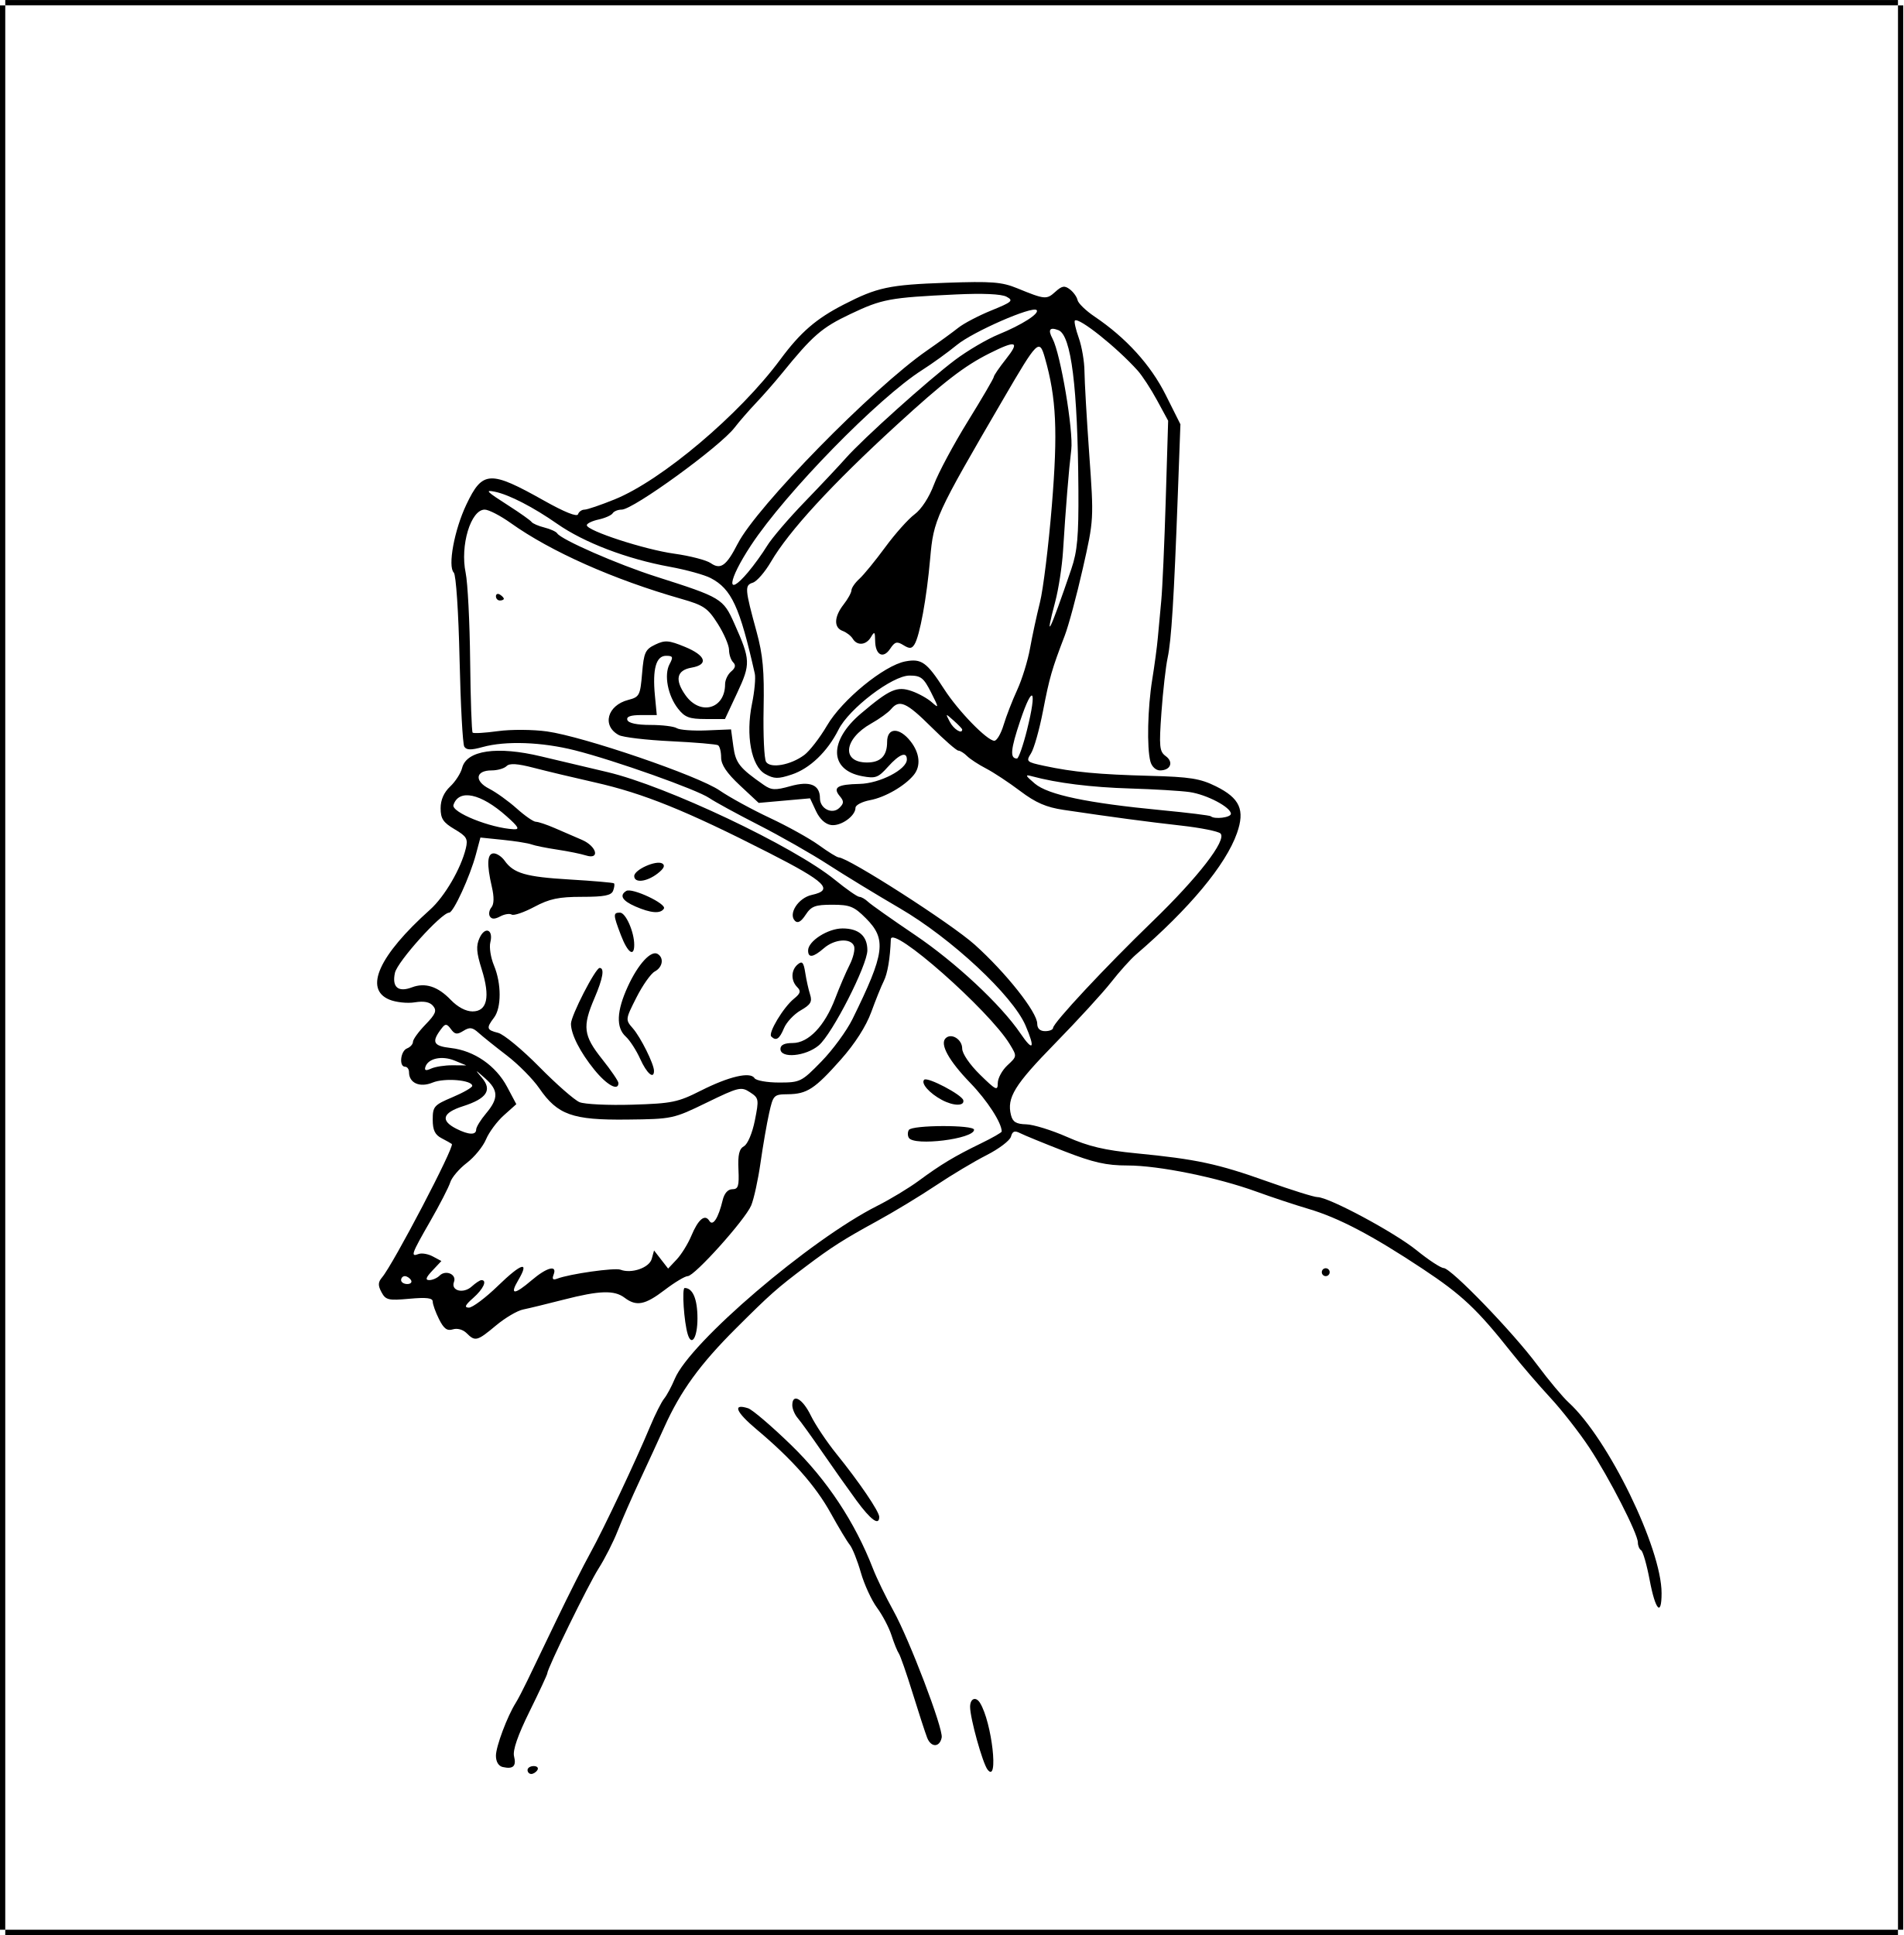
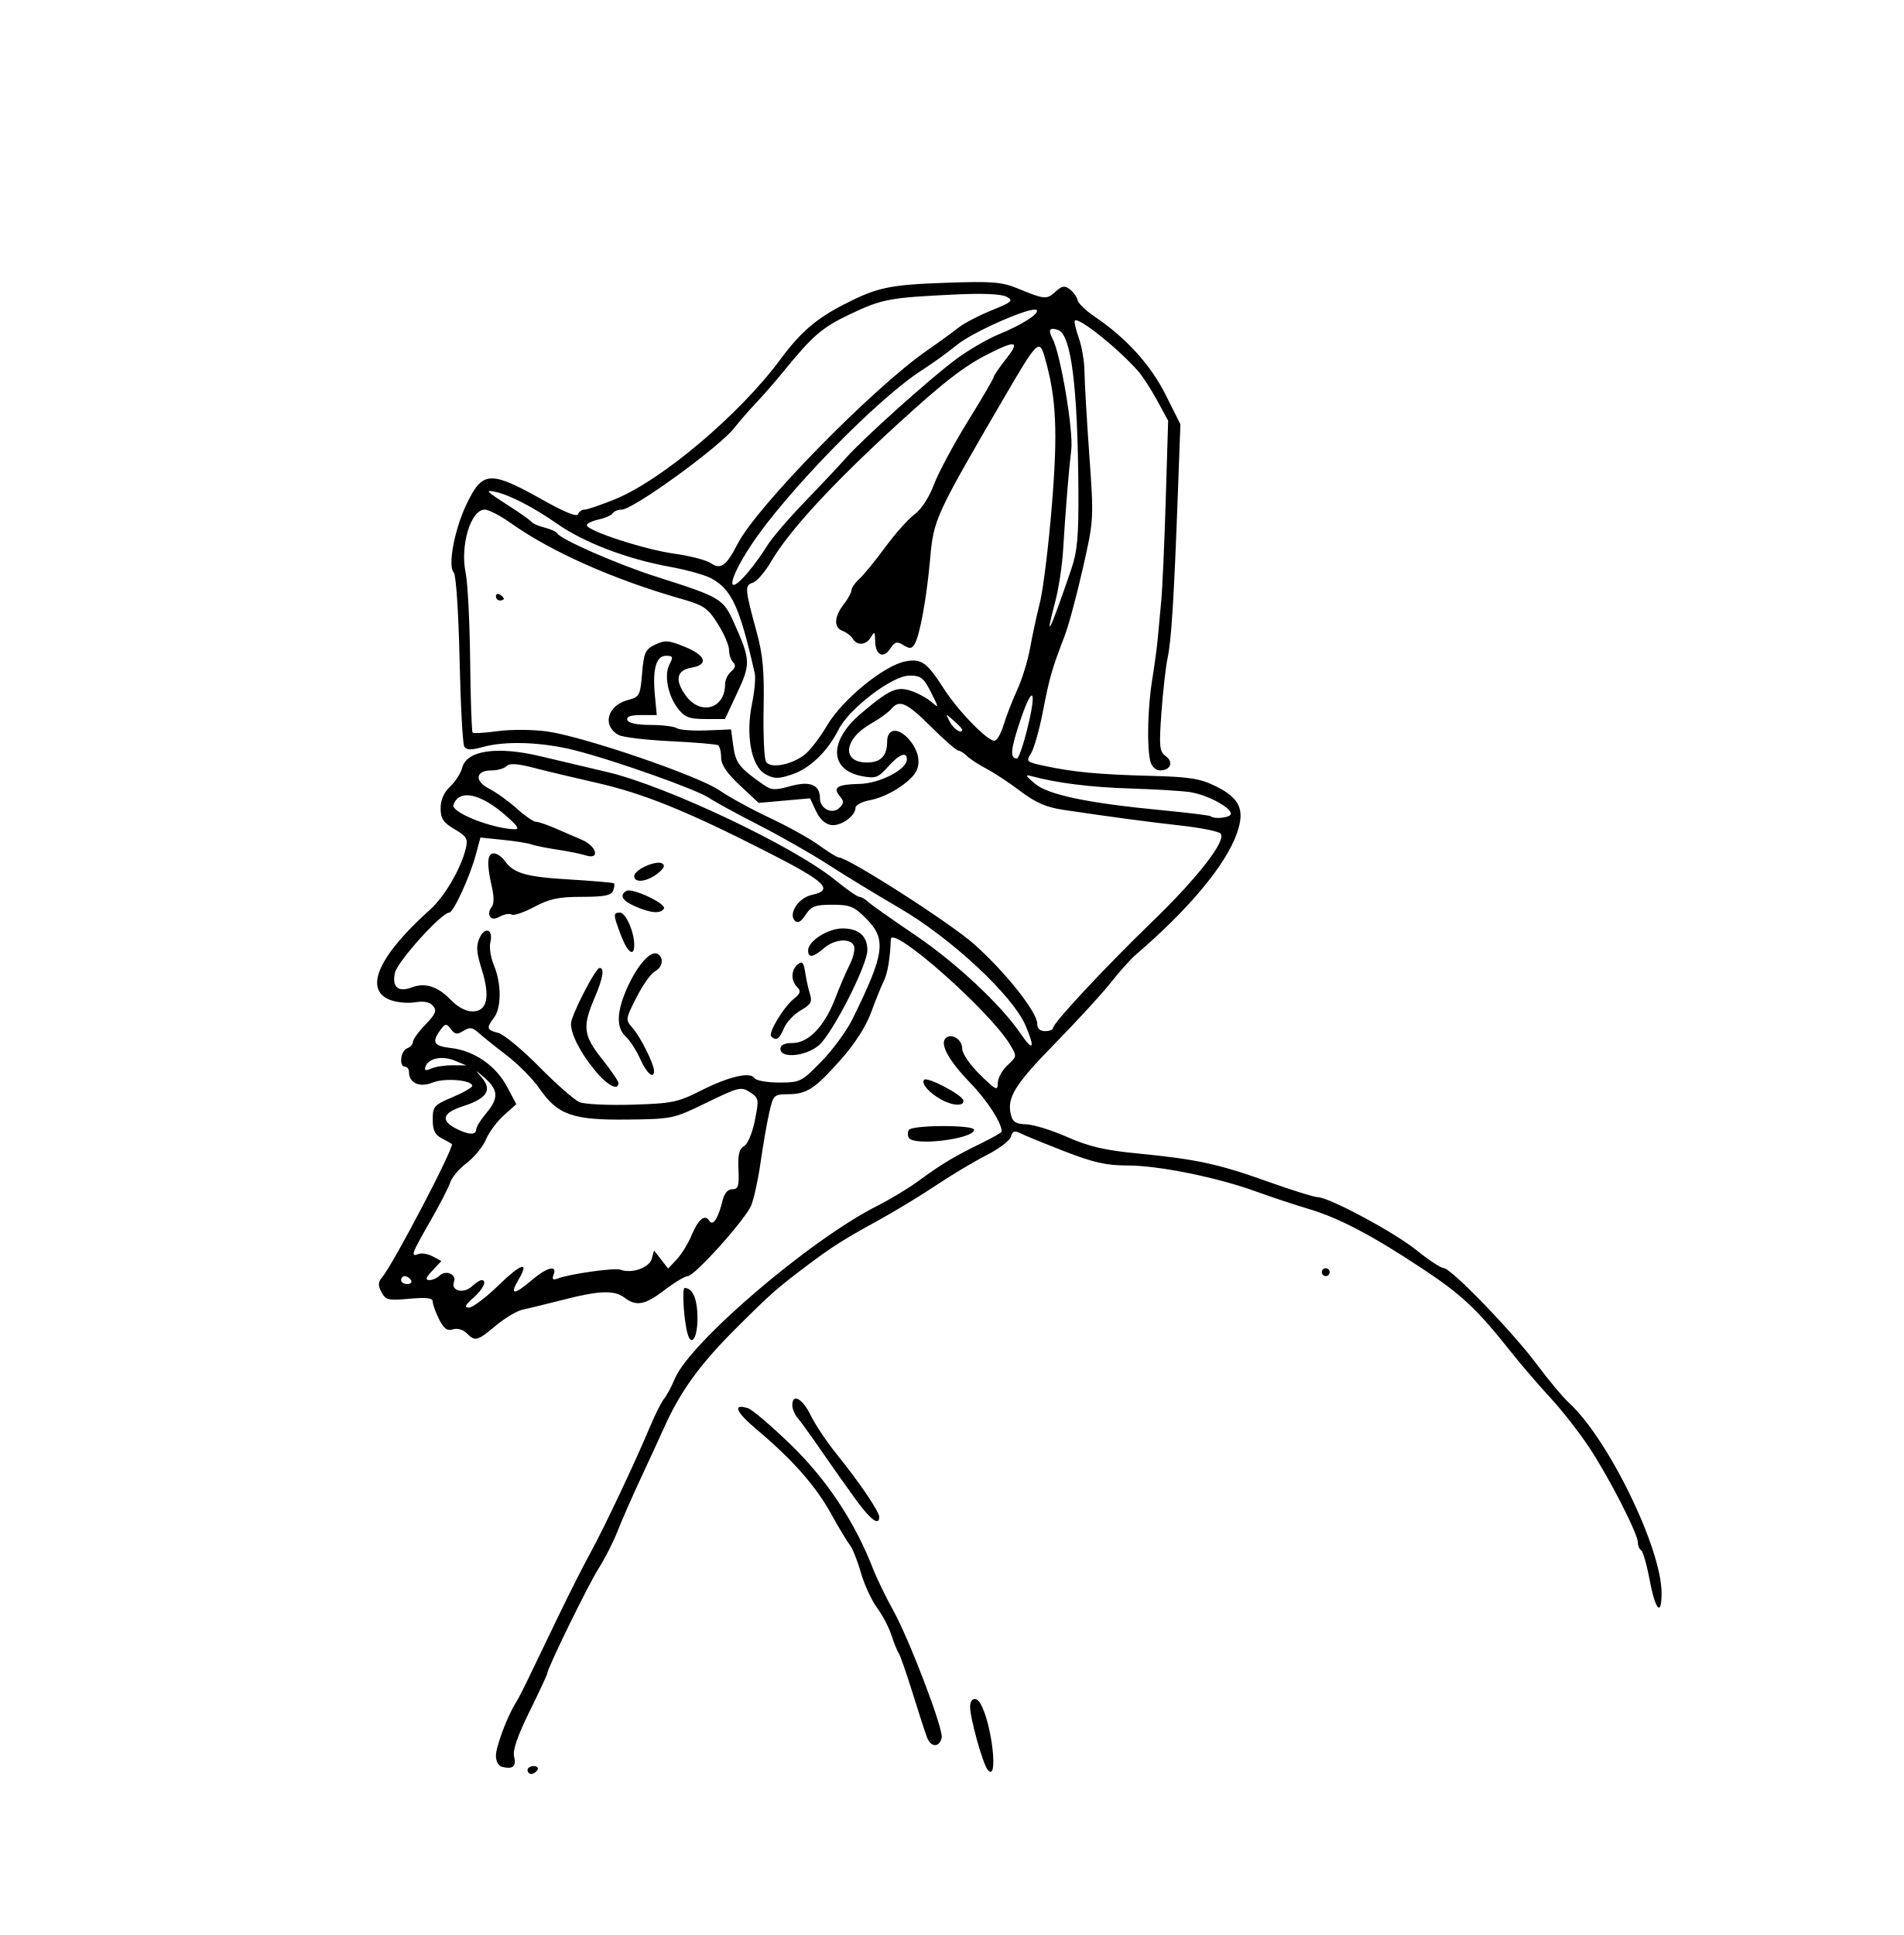
<svg xmlns="http://www.w3.org/2000/svg" width="61.221mm" height="62.241mm" viewBox="0 0 61.221 62.241" version="1.1" id="svg1" xml:space="preserve">
  <defs id="defs1" />
  <g id="layer1" transform="translate(1472.671,3650.721)">
    <g id="g929" transform="matrix(0.2645833,0,0,0.2645833,-3914.01,-3727.774)" style="display:inline">
      <path style="fill:#000000" d="m 9291.245,506.409 c 0,-0.264 0.337,-0.48 0.749,-0.48 0.412,0 0.615,0.216 0.452,0.48 -0.163,0.264 -0.5,0.48 -0.749,0.48 -0.249,0 -0.452,-0.216 -0.452,-0.48 z m 55.922,-0.056 c -0.603,-0.789 -2.118,-6.24 -2.118,-7.622 0,-1.022 0.698,-1.301 1.205,-0.482 1.451,2.348 2.305,9.924 0.913,8.103 z m -58.924,-0.304 c -0.523,-0.119 -0.841,-0.641 -0.841,-1.383 0,-1.114 1.382,-4.797 2.41,-6.423 0.251,-0.396 0.882,-1.607 1.404,-2.69 0.522,-1.083 2.134,-4.433 3.583,-7.445 1.449,-3.012 3.293,-6.665 4.098,-8.118 1.586,-2.863 5.49,-11.127 7.261,-15.371 0.606,-1.453 1.369,-2.966 1.694,-3.362 0.326,-0.396 0.907,-1.477 1.292,-2.402 1.849,-4.44 16.455,-16.92 24.616,-21.033 1.585,-0.799 3.855,-2.17 5.044,-3.048 2.699,-1.991 4.361,-2.99 7.566,-4.546 1.387,-0.674 2.522,-1.324 2.522,-1.445 0,-1.054 -1.755,-3.767 -3.818,-5.901 -2.609,-2.699 -3.723,-4.713 -3.006,-5.43 0.693,-0.693 2.02,0.125 2.02,1.246 0,0.609 0.907,1.939 2.162,3.171 1.937,1.901 2.162,2.009 2.162,1.038 0,-0.596 0.53,-1.574 1.177,-2.174 1.176,-1.09 1.176,-1.092 0.275,-2.574 -2.507,-4.122 -14.385,-14.592 -14.453,-12.74 -0.085,2.331 -0.399,4.174 -0.866,5.097 -0.286,0.564 -0.967,2.251 -1.513,3.749 -0.629,1.725 -1.982,3.839 -3.689,5.764 -3.181,3.587 -4.12,4.201 -6.463,4.224 -1.696,0.017 -1.77,0.092 -2.265,2.299 -0.281,1.255 -0.753,3.973 -1.047,6.04 -0.294,2.067 -0.805,4.399 -1.134,5.182 -0.732,1.74 -6.885,8.592 -7.716,8.592 -0.329,0 -1.589,0.757 -2.8,1.681 -2.394,1.828 -3.439,2.03 -4.873,0.945 -1.25,-0.945 -3.043,-0.888 -7.417,0.235 -2.013,0.517 -4.233,1.056 -4.933,1.198 -0.7,0.141 -2.179,1.015 -3.288,1.942 -2.288,1.912 -2.528,1.974 -3.571,0.931 -0.44,-0.44 -1.136,-0.632 -1.671,-0.462 -0.697,0.221 -1.102,-0.079 -1.683,-1.242 -0.421,-0.843 -0.765,-1.804 -0.765,-2.134 0,-0.442 -0.748,-0.533 -2.832,-0.344 -2.561,0.232 -2.886,0.156 -3.396,-0.797 -0.442,-0.825 -0.426,-1.215 0.07,-1.801 1.361,-1.604 8.844,-15.911 8.482,-16.217 -0.089,-0.075 -0.648,-0.39 -1.243,-0.699 -0.812,-0.423 -1.081,-0.986 -1.081,-2.268 0,-1.591 0.161,-1.774 2.402,-2.72 1.321,-0.558 2.402,-1.178 2.402,-1.378 0,-0.714 -3.378,-0.997 -4.812,-0.403 -1.557,0.645 -2.874,0.066 -2.874,-1.263 0,-0.364 -0.216,-0.662 -0.48,-0.662 -0.764,0 -0.556,-1.922 0.24,-2.228 0.396,-0.152 0.721,-0.513 0.721,-0.803 0,-0.289 0.682,-1.23 1.516,-2.09 1.239,-1.278 1.409,-1.693 0.931,-2.269 -0.4,-0.482 -1.105,-0.621 -2.229,-0.438 -0.904,0.147 -2.296,-0.003 -3.093,-0.333 -3.112,-1.289 -1.262,-5.369 4.957,-10.939 1.766,-1.581 3.753,-4.987 4.345,-7.447 0.28,-1.161 0.104,-1.458 -1.373,-2.329 -1.381,-0.815 -1.693,-1.284 -1.693,-2.549 0,-1.018 0.399,-1.924 1.16,-2.64 0.638,-0.599 1.293,-1.617 1.455,-2.262 0.538,-2.143 4.253,-2.684 9.604,-1.4 1.602,0.384 5.219,1.241 8.038,1.903 7.185,1.687 22.652,9.009 27.681,13.103 1.397,1.138 2.733,2.068 2.968,2.068 0.235,0 0.713,0.272 1.062,0.605 0.349,0.333 2.913,2.143 5.696,4.023 4.935,3.332 10.457,8.486 12.824,11.97 1.552,2.283 1.829,1.857 0.623,-0.956 -1.565,-3.65 -9.012,-10.596 -15.281,-14.251 -2.832,-1.651 -6.769,-4.052 -8.75,-5.335 -1.98,-1.283 -5.763,-3.437 -8.407,-4.787 -2.643,-1.35 -5.346,-2.826 -6.007,-3.28 -1.491,-1.024 -11.492,-4.575 -16.333,-5.8 -4.035,-1.02 -8.434,-1.176 -11.236,-0.399 -1.398,0.388 -1.956,0.376 -2.219,-0.049 -0.193,-0.312 -0.451,-5.093 -0.574,-10.624 -0.127,-5.719 -0.429,-10.263 -0.702,-10.535 -0.755,-0.755 0.062,-5.186 1.523,-8.262 1.969,-4.145 2.866,-4.191 9.47,-0.477 2.466,1.386 3.993,1.997 4.11,1.645 0.103,-0.309 0.456,-0.561 0.785,-0.561 0.329,0 1.986,-0.564 3.683,-1.253 5.714,-2.32 15.174,-10.311 20.124,-17 2.447,-3.306 4.337,-4.944 7.701,-6.675 4.087,-2.102 5.526,-2.409 12.461,-2.653 5.546,-0.195 6.765,-0.101 8.647,0.67 3.358,1.375 3.562,1.394 4.623,0.432 0.814,-0.738 1.13,-0.792 1.775,-0.299 0.431,0.33 0.85,0.916 0.931,1.304 0.081,0.388 1.011,1.288 2.068,2.001 3.841,2.592 6.82,5.872 8.646,9.518 l 1.792,3.578 -0.311,8.43 c -0.471,12.76 -0.788,17.843 -1.243,19.958 -0.227,1.057 -0.566,4.037 -0.752,6.623 -0.303,4.201 -0.247,4.768 0.522,5.331 0.993,0.726 0.586,1.736 -0.699,1.736 -0.503,0 -1,-0.461 -1.166,-1.081 -0.447,-1.666 -0.338,-6.507 0.223,-9.967 0.279,-1.717 0.583,-3.987 0.676,-5.044 0.093,-1.057 0.283,-3.11 0.423,-4.563 0.139,-1.453 0.384,-6.965 0.544,-12.249 l 0.291,-9.607 -1.35,-2.488 c -0.742,-1.368 -1.8,-2.989 -2.35,-3.603 -2.553,-2.844 -7.189,-6.536 -7.64,-6.085 -0.112,0.112 0.102,1.06 0.474,2.107 0.373,1.047 0.685,2.876 0.693,4.064 0.01,1.189 0.27,5.728 0.581,10.087 0.565,7.918 0.565,7.931 -0.782,13.879 -0.741,3.275 -1.73,6.949 -2.197,8.166 -1.566,4.079 -1.853,5.075 -2.647,9.177 -0.434,2.246 -1.087,4.553 -1.449,5.127 -0.632,1.001 -0.567,1.063 1.609,1.529 3.539,0.758 6.603,1.047 12.837,1.212 4.873,0.129 6.114,0.325 8.023,1.27 2.921,1.446 3.562,2.873 2.562,5.706 -1.361,3.858 -5.786,9.175 -12.28,14.756 -0.653,0.561 -2.012,2.074 -3.02,3.362 -1.008,1.288 -4.077,4.638 -6.821,7.444 -4.927,5.039 -5.883,6.595 -5.349,8.708 0.211,0.835 0.633,1.09 1.853,1.12 0.869,0.022 3.108,0.714 4.974,1.539 2.598,1.148 4.568,1.614 8.407,1.987 7.301,0.71 9.906,1.268 15.898,3.405 2.954,1.054 5.713,1.917 6.13,1.918 1.382,0.005 9.361,4.285 12.049,6.463 1.453,1.178 2.934,2.15 3.29,2.161 0.918,0.028 8.41,7.782 11.389,11.788 1.375,1.849 3.092,3.903 3.814,4.563 4.802,4.392 11.291,17.711 11.291,23.175 0,2.904 -0.755,2.078 -1.445,-1.581 -0.351,-1.861 -0.818,-3.495 -1.038,-3.631 -0.22,-0.136 -0.399,-0.56 -0.399,-0.944 0,-1.073 -3.479,-7.87 -5.914,-11.555 -1.2,-1.816 -3.333,-4.545 -4.74,-6.063 -1.407,-1.518 -3.53,-3.989 -4.719,-5.49 -4.164,-5.258 -6.009,-6.996 -10.792,-10.166 -6.15,-4.076 -10.209,-6.206 -13.898,-7.294 -1.613,-0.476 -4.446,-1.416 -6.295,-2.088 -4.779,-1.738 -11.898,-3.183 -15.686,-3.183 -2.582,0 -4.148,-0.354 -7.709,-1.74 -2.458,-0.957 -4.864,-1.942 -5.347,-2.189 -0.674,-0.345 -0.933,-0.247 -1.115,0.419 -0.13,0.478 -1.464,1.491 -2.965,2.253 -1.501,0.762 -4.273,2.419 -6.161,3.683 -1.888,1.264 -5.13,3.227 -7.206,4.362 -3.998,2.187 -5.493,3.14 -8.57,5.461 -3.579,2.699 -4.328,3.363 -8.531,7.554 -4.37,4.357 -6.732,7.61 -8.698,11.976 -0.635,1.411 -1.962,4.294 -2.949,6.406 -0.987,2.112 -2.218,4.922 -2.736,6.244 -0.518,1.322 -1.562,3.377 -2.32,4.566 -1.259,1.975 -6.24,12.16 -6.24,12.758 0,0.14 -0.969,2.22 -2.154,4.622 -1.434,2.907 -2.063,4.729 -1.883,5.449 0.302,1.203 -0.107,1.594 -1.367,1.307 z m -0.597,-58.505 c 2.895,-2.803 3.881,-3.076 2.467,-0.682 -1.071,1.814 -0.487,1.815 1.632,0.005 1.848,-1.579 3.14,-1.911 2.67,-0.687 -0.213,0.555 -0.091,0.695 0.434,0.494 1.508,-0.578 7.001,-1.357 7.696,-1.09 1.337,0.513 3.495,-0.232 3.795,-1.309 l 0.286,-1.029 0.855,1.101 0.855,1.101 1.041,-1.108 c 0.572,-0.609 1.372,-1.9 1.777,-2.869 0.846,-2.025 1.655,-2.697 2.194,-1.824 0.432,0.7 1.099,-0.338 1.622,-2.525 0.198,-0.828 0.635,-1.321 1.171,-1.321 0.721,0 0.838,-0.377 0.746,-2.397 -0.083,-1.797 0.086,-2.506 0.673,-2.835 0.448,-0.251 1.013,-1.589 1.321,-3.129 0.515,-2.58 0.491,-2.721 -0.596,-3.432 -1.067,-0.699 -1.373,-0.625 -5.251,1.26 -4.072,1.98 -4.182,2.003 -9.71,2.065 -6.613,0.073 -8.429,-0.574 -10.646,-3.796 -0.775,-1.126 -2.548,-2.921 -3.942,-3.989 -1.393,-1.068 -2.944,-2.311 -3.445,-2.763 -0.747,-0.672 -1.081,-0.715 -1.845,-0.237 -0.767,0.479 -1.037,0.441 -1.515,-0.212 -0.478,-0.654 -0.671,-0.681 -1.082,-0.152 -1.331,1.711 -1.115,2.202 1.078,2.449 2.829,0.319 5.463,2.139 6.836,4.724 l 1.117,2.104 -1.512,1.351 c -0.832,0.743 -1.81,2.062 -2.173,2.932 -0.363,0.869 -1.414,2.155 -2.335,2.858 -0.921,0.702 -1.826,1.763 -2.011,2.358 -0.185,0.595 -1.281,2.723 -2.434,4.731 -2.294,3.992 -2.43,4.373 -1.415,3.984 0.376,-0.144 1.153,-0.011 1.726,0.296 l 1.044,0.558 -1.09,1.16 c -0.798,0.849 -0.9,1.16 -0.382,1.16 0.39,0 0.953,-0.245 1.252,-0.544 0.747,-0.747 2.104,-0.156 1.752,0.762 -0.414,1.079 1.137,1.482 2.155,0.561 0.473,-0.428 1.006,-0.779 1.183,-0.779 0.735,0 0.236,1.082 -0.999,2.169 -0.987,0.869 -1.122,1.166 -0.534,1.178 0.433,0.008 2.026,-1.184 3.539,-2.65 z m -10.572,-0.697 c -0.163,-0.264 -0.5,-0.48 -0.749,-0.48 -0.249,0 -0.452,0.216 -0.452,0.48 0,0.264 0.337,0.48 0.749,0.48 0.412,0 0.615,-0.216 0.452,-0.48 z m 7.926,-18.304 c 0,-0.292 0.54,-1.173 1.201,-1.958 1.543,-1.833 1.515,-2.829 -0.117,-4.272 -1.259,-1.113 -1.276,-1.115 -0.381,-0.056 1.268,1.5 0.579,2.53 -2.311,3.454 -2.5,0.799 -2.772,1.741 -0.791,2.743 1.485,0.751 2.398,0.785 2.398,0.088 z m 27.313,-4.725 c 3.409,-1.726 6.019,-2.335 6.522,-1.522 0.181,0.293 1.525,0.533 2.985,0.533 2.575,0 2.731,-0.077 5.153,-2.558 1.374,-1.407 3.075,-3.731 3.78,-5.164 3.947,-8.021 4.169,-9.705 1.613,-12.26 -1.429,-1.428 -1.939,-1.633 -4.072,-1.633 -2.084,0 -2.556,0.178 -3.242,1.226 -0.548,0.836 -0.959,1.069 -1.295,0.734 -0.851,-0.851 0.409,-2.794 2.045,-3.153 2.725,-0.598 1.715,-1.586 -5.253,-5.138 -10.04,-5.117 -15.22,-7.211 -21.137,-8.545 -2.51,-0.566 -5.832,-1.359 -7.382,-1.762 -2.025,-0.527 -2.965,-0.587 -3.339,-0.213 -0.286,0.286 -1.103,0.521 -1.815,0.521 -1.961,0 -2.134,1.285 -0.299,2.223 0.85,0.434 2.356,1.517 3.348,2.405 0.992,0.889 2.04,1.616 2.329,1.616 0.29,0 1.316,0.342 2.28,0.761 0.965,0.418 2.457,1.063 3.315,1.433 1.821,0.784 2.245,2.46 0.48,1.896 -0.595,-0.19 -2.162,-0.507 -3.483,-0.705 -1.321,-0.198 -2.726,-0.482 -3.123,-0.632 -0.396,-0.15 -1.955,-0.399 -3.464,-0.554 l -2.743,-0.282 -0.546,2.043 c -0.72,2.698 -2.735,7.087 -3.252,7.087 -0.936,0 -6.291,5.942 -6.593,7.315 -0.383,1.742 0.388,2.404 2.059,1.769 1.613,-0.613 3.158,-0.116 4.728,1.523 0.836,0.873 1.834,1.402 2.643,1.402 1.79,0 2.175,-1.761 1.118,-5.121 -0.649,-2.063 -0.703,-2.842 -0.263,-3.807 0.662,-1.454 1.704,-1.037 1.312,0.524 -0.152,0.604 0.047,1.87 0.441,2.814 0.914,2.188 0.92,5.138 0.012,6.338 -0.974,1.287 -0.916,1.504 0.495,1.858 0.677,0.17 2.928,2.03 5.001,4.134 2.073,2.104 4.276,4.036 4.894,4.292 0.618,0.257 3.502,0.395 6.408,0.307 4.833,-0.146 5.545,-0.292 8.337,-1.706 z m -12.941,-2.536 c -1.744,-2.154 -2.838,-4.302 -2.849,-5.593 -0.01,-0.967 2.98,-6.79 3.485,-6.79 0.623,0 0.407,1.265 -0.63,3.683 -1.481,3.453 -1.345,4.539 0.924,7.389 1.097,1.377 1.994,2.691 1.994,2.921 0,1.028 -1.419,0.246 -2.922,-1.61 z m 5.571,-1.32 c -0.473,-1.049 -1.262,-2.271 -1.754,-2.716 -1.207,-1.092 -1.125,-3.101 0.249,-6.095 1.251,-2.726 2.831,-4.445 3.63,-3.951 0.791,0.489 0.604,1.616 -0.354,2.129 -0.476,0.255 -1.478,1.675 -2.228,3.157 -1.354,2.676 -1.357,2.702 -0.436,3.757 0.954,1.093 2.568,4.337 2.568,5.162 0,1.082 -0.877,0.326 -1.675,-1.443 z m 17.047,-1.215 c 0,-0.485 0.486,-0.721 1.489,-0.721 1.923,0 3.9,-2.073 5.173,-5.427 0.522,-1.374 1.31,-3.209 1.752,-4.078 0.442,-0.869 0.682,-1.895 0.534,-2.282 -0.386,-1.006 -2.366,-0.866 -3.662,0.259 -1.307,1.133 -1.922,1.221 -1.922,0.275 0,-1.138 2.405,-2.677 4.182,-2.677 1.979,0 3.023,0.916 3.023,2.65 0,1.822 -4.276,10.194 -5.907,11.567 -1.593,1.34 -4.661,1.626 -4.661,0.434 z m -1.115,-1.515 c -0.411,-0.411 1.469,-3.543 2.752,-4.584 0.804,-0.652 0.885,-0.935 0.404,-1.417 -0.793,-0.796 -0.763,-2.079 0.066,-2.767 0.54,-0.448 0.713,-0.255 0.911,1.022 0.134,0.866 0.399,2.057 0.588,2.647 0.28,0.872 0.066,1.231 -1.141,1.921 -0.817,0.467 -1.732,1.444 -2.034,2.17 -0.55,1.325 -0.961,1.592 -1.547,1.007 z m -18.276,-12.311 c -0.958,-2.507 -0.967,-2.746 -0.112,-2.746 0.694,0 1.728,2.342 1.728,3.914 0,1.545 -0.801,0.966 -1.616,-1.168 z m -15.931,-2.285 c -0.171,-0.276 -0.088,-0.771 0.184,-1.098 0.324,-0.39 0.342,-1.253 0.053,-2.501 -0.642,-2.77 -0.569,-4.066 0.229,-4.066 0.381,0 0.976,0.398 1.321,0.884 1.099,1.548 2.568,1.974 7.907,2.291 2.866,0.17 5.292,0.381 5.391,0.468 0.099,0.087 0.051,0.492 -0.105,0.899 -0.22,0.574 -1.073,0.741 -3.786,0.741 -2.828,0 -3.943,0.235 -5.794,1.22 -1.261,0.671 -2.498,1.093 -2.748,0.938 -0.251,-0.155 -0.88,-0.055 -1.398,0.222 -0.655,0.351 -1.036,0.351 -1.252,0.001 z m 17.667,-1.222 c -1.578,-0.69 -1.955,-1.341 -1.087,-1.877 0.691,-0.427 4.936,1.564 4.576,2.147 -0.404,0.654 -1.587,0.563 -3.49,-0.269 z m -0.12,-3.685 c 0,-0.777 2.687,-1.976 3.417,-1.525 0.377,0.233 0.187,0.629 -0.589,1.225 -1.325,1.018 -2.828,1.178 -2.828,0.299 z m -22.098,23.003 1.681,0.013 -1.425,-0.585 c -1.529,-0.628 -3.199,-0.274 -3.54,0.751 -0.153,0.46 0.035,0.52 0.696,0.22 0.498,-0.226 1.663,-0.405 2.588,-0.398 z m 73.02,-4.541 c 0,-0.602 6.373,-7.431 12.079,-12.942 5.546,-5.358 9.065,-9.906 8.274,-10.697 -0.262,-0.262 -2.409,-0.693 -4.77,-0.957 -4.131,-0.463 -8.353,-1.027 -14.297,-1.911 -2.121,-0.315 -3.399,-0.87 -5.287,-2.296 -1.37,-1.034 -3.235,-2.265 -4.145,-2.736 -0.91,-0.471 -1.951,-1.152 -2.313,-1.514 -0.362,-0.362 -0.838,-0.658 -1.057,-0.658 -0.219,0 -1.704,-1.297 -3.299,-2.882 -3.017,-2.998 -3.873,-3.376 -4.885,-2.157 -0.331,0.399 -1.416,1.183 -2.412,1.742 -3.341,1.878 -3.645,4.738 -0.504,4.738 1.651,0 2.439,-0.808 2.439,-2.498 0,-1.773 1.482,-1.815 2.847,-0.079 1.128,1.434 1.28,3.005 0.395,4.092 -1.087,1.335 -3.485,2.72 -5.301,3.061 -0.982,0.184 -1.785,0.602 -1.785,0.927 0,1.005 -1.782,2.268 -2.963,2.101 -0.707,-0.1 -1.387,-0.729 -1.841,-1.703 l -0.721,-1.544 -3.123,0.278 -3.123,0.278 -2.282,-2.13 c -1.6,-1.494 -2.282,-2.506 -2.282,-3.389 0,-0.692 -0.169,-1.363 -0.374,-1.49 -0.206,-0.127 -2.8,-0.348 -5.764,-0.491 -2.964,-0.143 -5.797,-0.478 -6.295,-0.744 -2.088,-1.117 -1.421,-3.613 1.143,-4.277 1.358,-0.352 1.455,-0.537 1.681,-3.224 0.215,-2.549 0.384,-2.919 1.599,-3.499 1.189,-0.567 1.64,-0.533 3.603,0.272 2.563,1.052 2.918,2.164 0.809,2.529 -1.815,0.314 -2.068,1.48 -0.728,3.361 1.79,2.513 4.806,1.667 4.806,-1.348 0,-0.513 0.333,-1.21 0.741,-1.548 0.514,-0.427 0.588,-0.768 0.24,-1.116 -0.275,-0.275 -0.501,-0.956 -0.501,-1.511 0,-0.556 -0.616,-1.982 -1.368,-3.168 -1.221,-1.926 -1.699,-2.252 -4.444,-3.035 -8.226,-2.347 -15.856,-5.74 -20.731,-9.218 -1.256,-0.896 -2.678,-1.629 -3.162,-1.629 -1.692,0 -3.009,4.373 -2.314,7.685 0.249,1.189 0.495,5.999 0.545,10.689 0.05,4.69 0.187,8.623 0.303,8.739 0.116,0.116 1.503,0.034 3.081,-0.183 1.587,-0.218 4.252,-0.201 5.965,0.038 4.46,0.624 18.376,5.383 20.981,7.175 1.198,0.824 3.947,2.327 6.11,3.341 2.163,1.014 4.847,2.505 5.964,3.314 1.117,0.809 2.195,1.476 2.396,1.481 1.194,0.033 13.671,8.035 16.537,10.606 3.807,3.416 7.606,8.216 7.606,9.611 0,0.588 0.339,0.908 0.961,0.908 0.528,0 0.961,-0.177 0.961,-0.393 z m -67.735,-52.472 c 0,-0.28 0.216,-0.375 0.48,-0.212 0.264,0.163 0.48,0.392 0.48,0.509 0,0.117 -0.216,0.212 -0.48,0.212 -0.264,0 -0.48,-0.229 -0.48,-0.509 z m 1.28,26.728 c -3.126,-2.782 -5.784,-3.344 -6.444,-1.364 -0.294,0.883 4.482,2.81 7.325,2.954 0.769,0.039 0.593,-0.279 -0.881,-1.591 z m 88.073,-0.288 c 0,-0.798 -2.947,-2.347 -5.029,-2.643 -1.065,-0.152 -4.315,-0.347 -7.221,-0.434 -4.72,-0.141 -8.913,-0.663 -11.936,-1.486 -0.878,-0.239 -0.825,-0.104 0.353,0.894 1.61,1.364 6.41,2.37 15.426,3.232 3.171,0.303 5.855,0.635 5.965,0.737 0.435,0.404 2.442,0.156 2.442,-0.302 z m -47.548,-2.142 c -0.886,-1.067 -0.292,-1.436 2.405,-1.492 2.442,-0.051 5.742,-1.752 5.748,-2.964 0.01,-1.02 -0.911,-0.668 -2.296,0.883 -1.189,1.331 -1.512,1.448 -3.143,1.142 -4.008,-0.752 -4.072,-4.294 -0.138,-7.621 3.505,-2.964 4.379,-3.349 6.184,-2.719 0.823,0.287 1.917,0.897 2.432,1.356 0.874,0.779 0.867,0.7 -0.099,-1.207 -0.902,-1.78 -1.237,-2.041 -2.619,-2.041 -2.081,0 -7.341,4.007 -8.63,6.573 -1.346,2.68 -3.487,4.732 -5.699,5.462 -1.661,0.548 -2.129,0.538 -3.214,-0.069 -1.693,-0.947 -2.393,-4.693 -1.6,-8.56 0.303,-1.477 0.454,-3.118 0.335,-3.646 -1.831,-8.127 -2.829,-10.288 -5.364,-11.613 -0.751,-0.393 -2.987,-1.01 -4.969,-1.372 -5.218,-0.953 -10.421,-2.938 -13.691,-5.224 -2.897,-2.024 -5.843,-3.542 -7.566,-3.898 -1.27,-0.262 -1.063,-0.052 1.681,1.705 1.387,0.888 2.632,1.772 2.767,1.964 0.135,0.192 0.839,0.498 1.566,0.68 0.726,0.182 1.425,0.501 1.554,0.708 0.47,0.76 7.339,3.768 12.008,5.258 7.973,2.544 8.167,2.661 9.533,5.721 1.97,4.413 1.989,4.891 0.343,8.412 l -1.488,3.182 h -2.358 c -1.967,0 -2.521,-0.207 -3.341,-1.25 -1.251,-1.59 -1.734,-4.12 -1.035,-5.425 0.467,-0.873 0.409,-1.011 -0.427,-1.011 -1.214,0 -1.666,1.609 -1.356,4.829 l 0.228,2.376 h -1.891 c -1.303,0 -1.827,0.187 -1.685,0.6 0.131,0.381 1.156,0.6 2.802,0.6 1.428,0 2.87,0.177 3.205,0.394 0.335,0.217 1.956,0.339 3.603,0.271 l 2.994,-0.123 0.28,2.068 c 0.275,2.026 0.749,2.628 3.691,4.677 0.934,0.651 1.394,0.673 3.239,0.156 2.389,-0.669 3.599,-0.172 3.599,1.477 0,1.268 1.502,2.008 2.361,1.163 0.562,-0.553 0.571,-0.8 0.052,-1.425 z m -4.336,-4.992 c 0.659,-0.487 1.912,-2.106 2.784,-3.597 1.829,-3.131 6.94,-7.312 9.53,-7.798 1.959,-0.367 2.596,0.089 4.717,3.385 1.704,2.648 5.223,6.265 6.095,6.265 0.302,0 0.808,-0.865 1.125,-1.921 0.317,-1.057 1.06,-2.973 1.651,-4.257 0.591,-1.285 1.292,-3.554 1.559,-5.044 0.266,-1.489 0.809,-4.005 1.206,-5.59 0.397,-1.585 1.049,-6.881 1.449,-11.768 0.739,-9.03 0.549,-13.093 -0.84,-17.956 -0.681,-2.383 -0.873,-2.193 -5.059,4.986 -8.263,14.176 -8.474,14.635 -8.895,19.41 -0.424,4.798 -1.264,9.393 -1.908,10.427 -0.331,0.531 -0.601,0.549 -1.346,0.087 -0.786,-0.487 -1.038,-0.418 -1.609,0.442 -0.847,1.275 -1.806,0.763 -1.826,-0.974 -0.013,-1.11 -0.084,-1.174 -0.504,-0.452 -0.58,0.996 -1.681,1.097 -2.22,0.204 -0.211,-0.35 -0.762,-0.776 -1.225,-0.946 -1.1,-0.404 -1.051,-1.724 0.12,-3.221 0.517,-0.66 0.944,-1.438 0.95,-1.727 0.01,-0.289 0.441,-0.915 0.967,-1.391 0.526,-0.476 1.939,-2.204 3.14,-3.84 1.201,-1.636 2.807,-3.435 3.567,-3.997 0.826,-0.611 1.775,-2.069 2.355,-3.62 0.534,-1.428 2.39,-4.892 4.124,-7.696 1.734,-2.804 3.152,-5.232 3.152,-5.395 0,-0.163 0.667,-1.138 1.482,-2.167 1.721,-2.172 1.255,-2.33 -2.021,-0.685 -3.059,1.536 -5.521,3.438 -11.261,8.695 -7.915,7.251 -13.116,12.909 -15.291,16.636 -0.725,1.243 -1.716,2.386 -2.202,2.54 -1.01,0.321 -0.979,0.724 0.452,5.961 0.771,2.821 0.947,4.756 0.855,9.367 -0.064,3.196 0.071,6.103 0.302,6.46 0.534,0.828 2.976,0.392 4.624,-0.825 z m 27.111,-3.117 c 1.229,-4.936 0.695,-5.628 -0.834,-1.08 -1.185,3.524 -1.28,4.613 -0.401,4.613 0.196,0 0.752,-1.59 1.236,-3.533 z m -7.893,0.005 c 0,-0.091 -0.464,-0.577 -1.031,-1.081 -1.025,-0.91 -1.028,-0.909 -0.464,0.166 0.468,0.892 1.494,1.521 1.494,0.915 z m 13.271,-19.528 c 0.729,-2.138 0.892,-3.971 0.856,-9.607 -0.08,-12.485 -0.873,-18.818 -2.431,-19.416 -1.065,-0.409 -1.302,-0.061 -0.711,1.042 0.97,1.813 2.552,11.198 2.274,13.489 -0.3,2.463 -0.679,7.13 -1.002,12.33 -0.115,1.849 -0.542,4.616 -0.948,6.148 -1.359,5.121 -0.656,3.692 1.963,-3.986 z m -39.301,0.397 c 0.71,-0.838 1.747,-2.276 2.306,-3.194 0.559,-0.919 2.613,-3.322 4.564,-5.34 1.951,-2.019 4.207,-4.418 5.014,-5.332 2.068,-2.343 10.021,-9.488 13.294,-11.944 1.513,-1.135 3.891,-2.529 5.284,-3.098 2.837,-1.158 5.014,-2.552 4.613,-2.953 -0.523,-0.523 -7.718,2.622 -9.685,4.234 -1.105,0.905 -2.996,2.272 -4.202,3.037 -5.361,3.4 -16.607,14.909 -20.831,21.321 -2.847,4.321 -3.083,6.492 -0.356,3.27 z m -1.26,-3.459 c 2.299,-4.506 16.415,-18.916 23.003,-23.482 1.434,-0.994 3.148,-2.239 3.809,-2.768 0.662,-0.529 2.472,-1.477 4.023,-2.107 2.537,-1.031 2.722,-1.199 1.843,-1.669 -0.621,-0.332 -2.874,-0.432 -6.185,-0.275 -8.055,0.384 -8.936,0.548 -12.803,2.383 -3.488,1.655 -4.563,2.588 -8.344,7.244 -0.84,1.034 -2.245,2.637 -3.123,3.561 -0.877,0.925 -2.051,2.276 -2.608,3.002 -1.762,2.3 -12.315,9.967 -13.719,9.967 -0.454,0 -0.948,0.2 -1.099,0.443 -0.151,0.244 -0.92,0.585 -1.71,0.759 -0.79,0.173 -1.436,0.485 -1.436,0.693 0,0.673 7.025,2.962 10.62,3.46 1.923,0.267 3.927,0.786 4.452,1.154 1.192,0.835 1.903,0.322 3.274,-2.366 z m 23.028,145.16 c -0.238,-0.615 -1.035,-3.064 -1.771,-5.442 -0.736,-2.378 -1.489,-4.539 -1.673,-4.803 -0.184,-0.264 -0.584,-1.256 -0.889,-2.204 -0.305,-0.948 -1.099,-2.461 -1.765,-3.362 -0.665,-0.901 -1.55,-2.827 -1.966,-4.28 -0.416,-1.453 -1.02,-2.966 -1.343,-3.362 -0.323,-0.396 -1.363,-2.126 -2.312,-3.843 -1.837,-3.325 -4.708,-6.57 -8.998,-10.172 -2.56,-2.149 -2.988,-3.2 -1.052,-2.586 0.518,0.164 2.88,2.184 5.25,4.487 4.336,4.216 7.737,9.352 9.927,14.996 0.461,1.189 1.575,3.485 2.475,5.104 1.95,3.508 6.092,14.375 5.885,15.441 -0.237,1.219 -1.298,1.236 -1.766,0.028 z m -8.604,-28.858 c -1.016,-1.387 -2.889,-4.035 -4.161,-5.884 -1.272,-1.849 -2.609,-3.704 -2.971,-4.121 -0.362,-0.417 -0.658,-1.12 -0.658,-1.561 0,-1.499 1.246,-0.811 2.243,1.239 0.546,1.123 1.954,3.23 3.129,4.683 2.767,3.423 5.197,7.001 5.197,7.652 0,1.128 -1.022,0.39 -2.779,-2.008 z m -20.497,-20.174 c -0.46,-1.482 -0.738,-5.644 -0.377,-5.644 0.987,0 1.554,1.348 1.554,3.699 0,2.308 -0.704,3.471 -1.177,1.945 z m 77.079,-7.565 c 0,-0.264 0.216,-0.48 0.48,-0.48 0.264,0 0.48,0.216 0.48,0.48 0,0.264 -0.216,0.48 -0.48,0.48 -0.264,0 -0.48,-0.216 -0.48,-0.48 z m -50.201,-16.331 c -0.163,-0.264 -0.163,-0.696 0,-0.961 0.379,-0.613 7.926,-0.635 7.926,-0.023 0,1.116 -7.286,2.019 -7.926,0.983 z m 4.025,-4.605 c -1.53,-0.816 -2.595,-2.028 -2.162,-2.461 0.386,-0.386 4.606,1.829 4.756,2.496 0.164,0.73 -1.194,0.711 -2.594,-0.036 z" id="path1" />
    </g>
-     <path id="path936" d="m -1472.502,-3650.551 h 60.882 v -0.169 h -60.882 z" style="fill:#000000;fill-opacity:1;fill-rule:evenodd;stroke:none;stroke-width:0.353" />
-     <path id="path941-9" d="m -1472.671,-3588.649 h 0.169 v -61.898 h -0.169 z" style="fill:#000000;fill-opacity:1;fill-rule:evenodd;stroke:none;stroke-width:0.353" />
-     <path id="path942" d="m -1411.619,-3588.649 h 0.169 v -61.898 h -0.169 z" style="fill:#000000;fill-opacity:1;fill-rule:evenodd;stroke:none;stroke-width:0.353" />
-     <path id="path952" d="m -1472.502,-3588.48 h 60.882 v -0.169 h -60.882 z" style="fill:#000000;fill-opacity:1;fill-rule:evenodd;stroke:none;stroke-width:0.353" />
  </g>
</svg>
